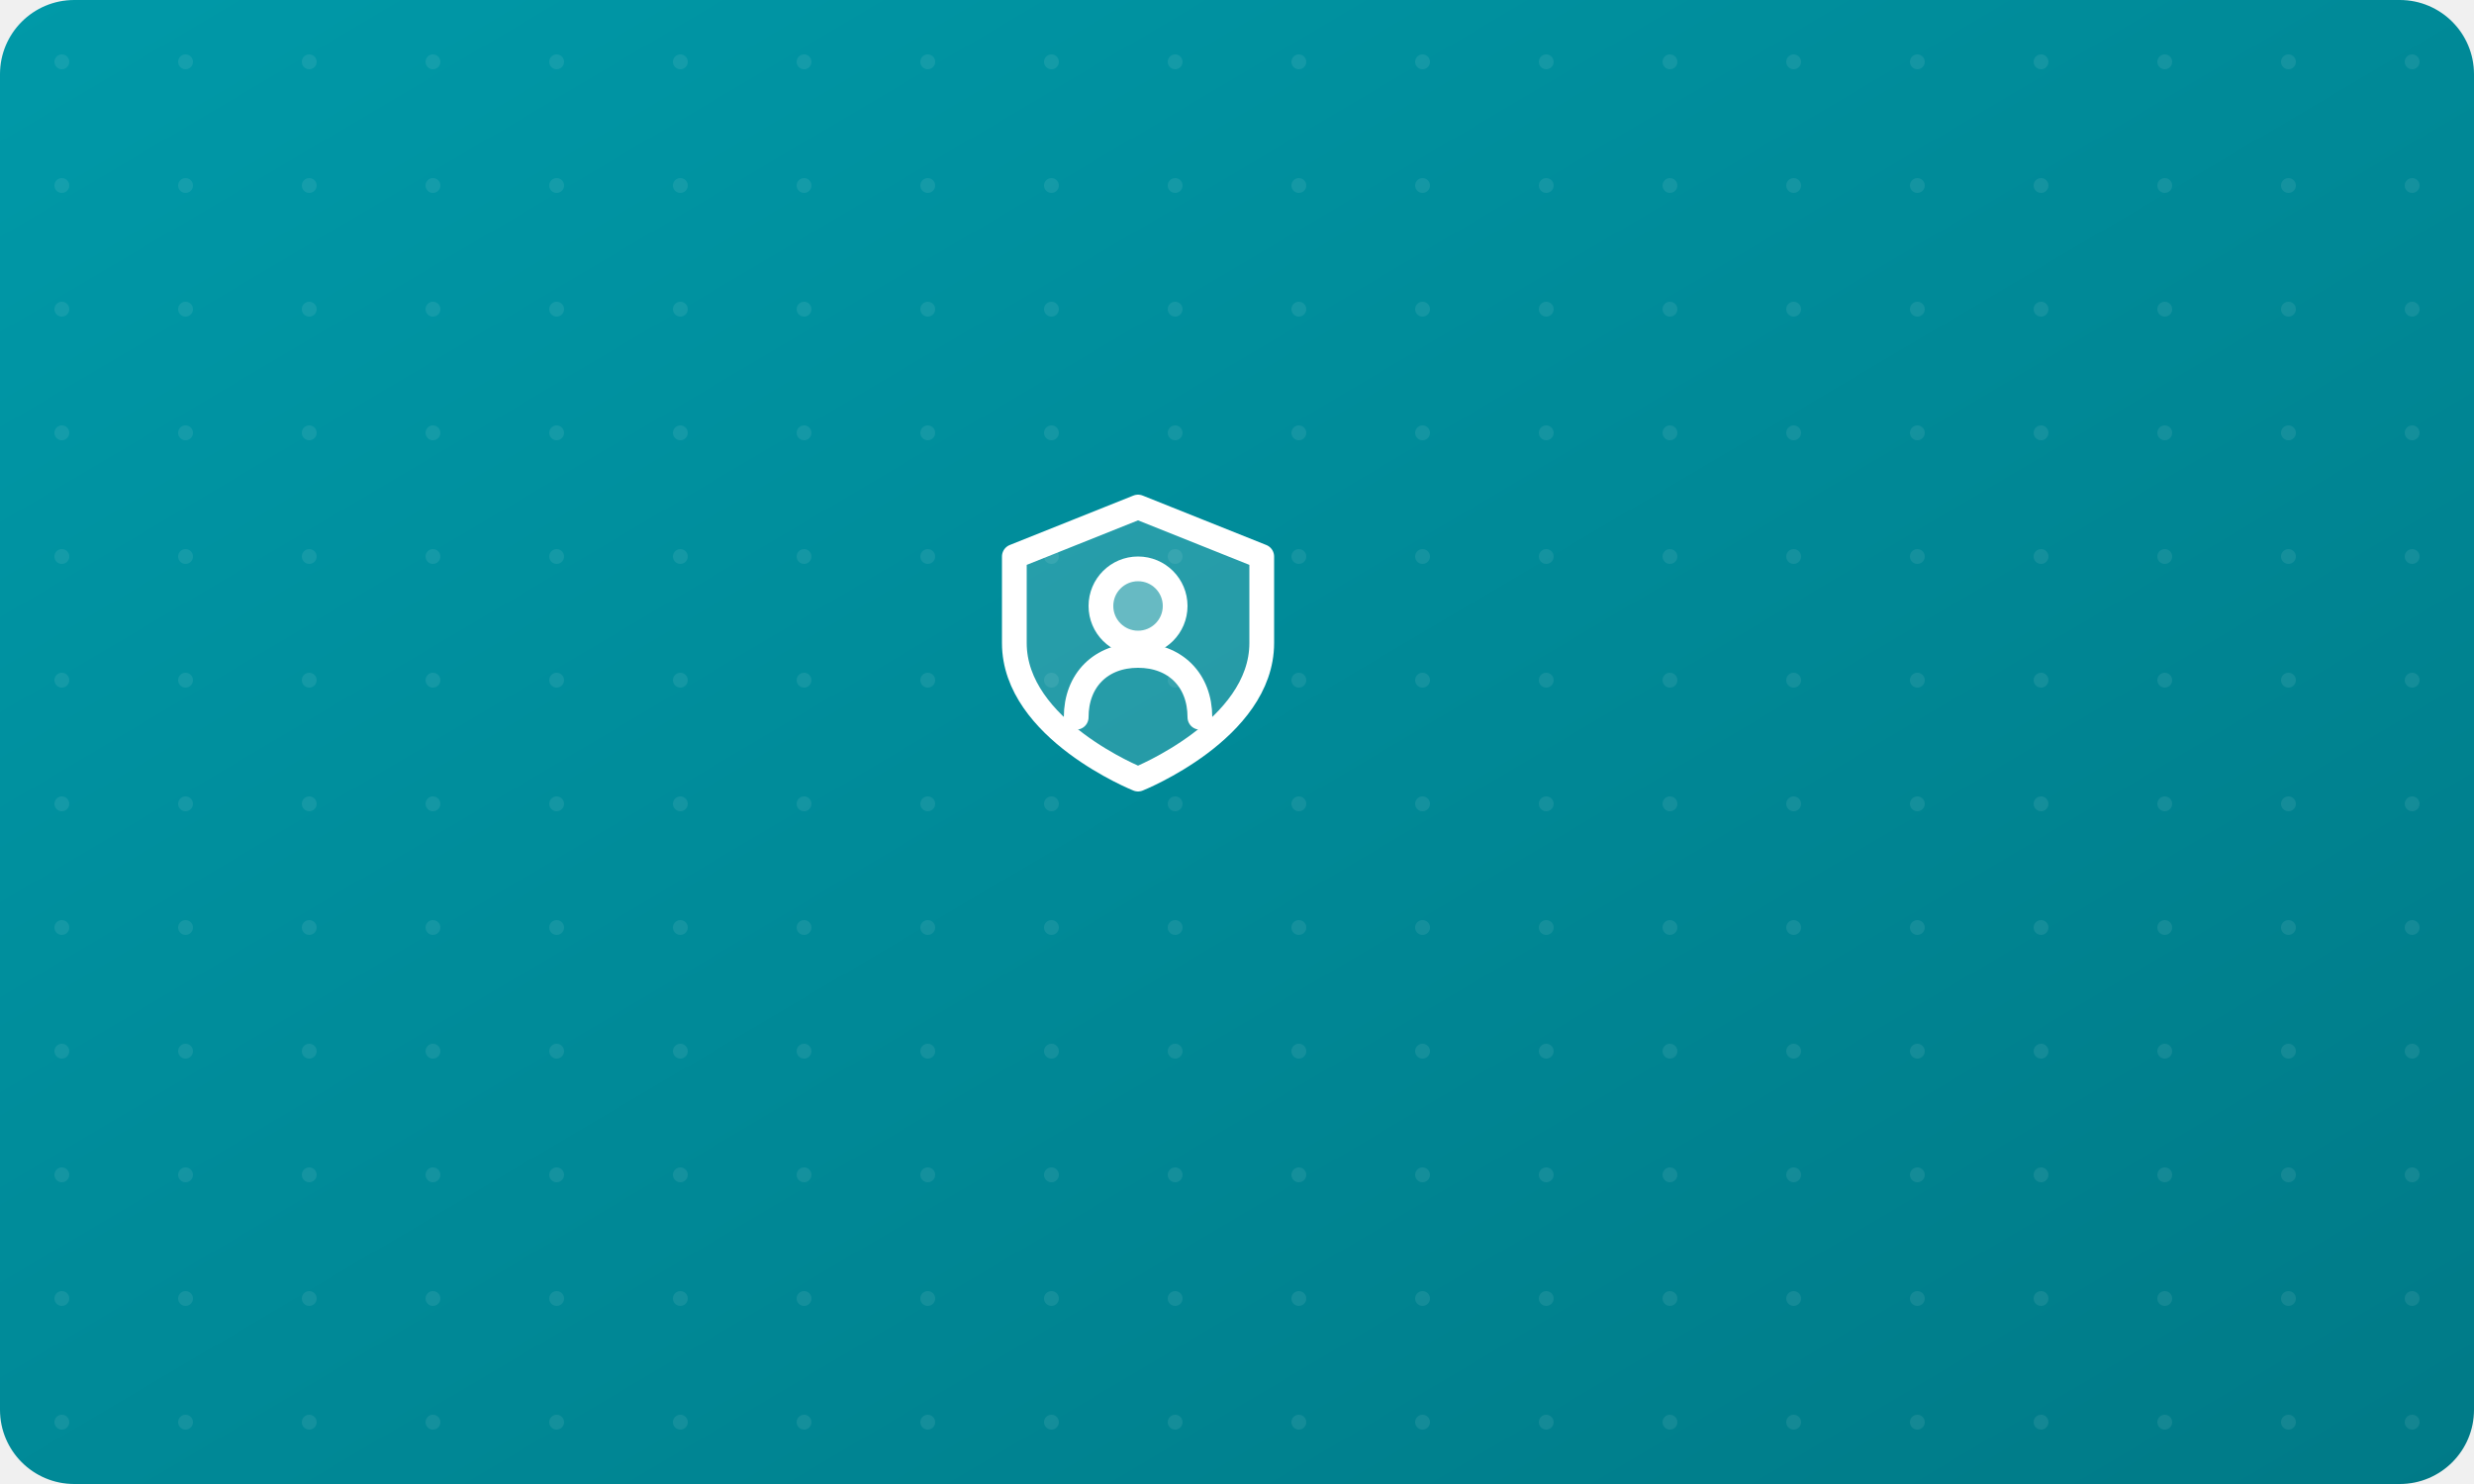
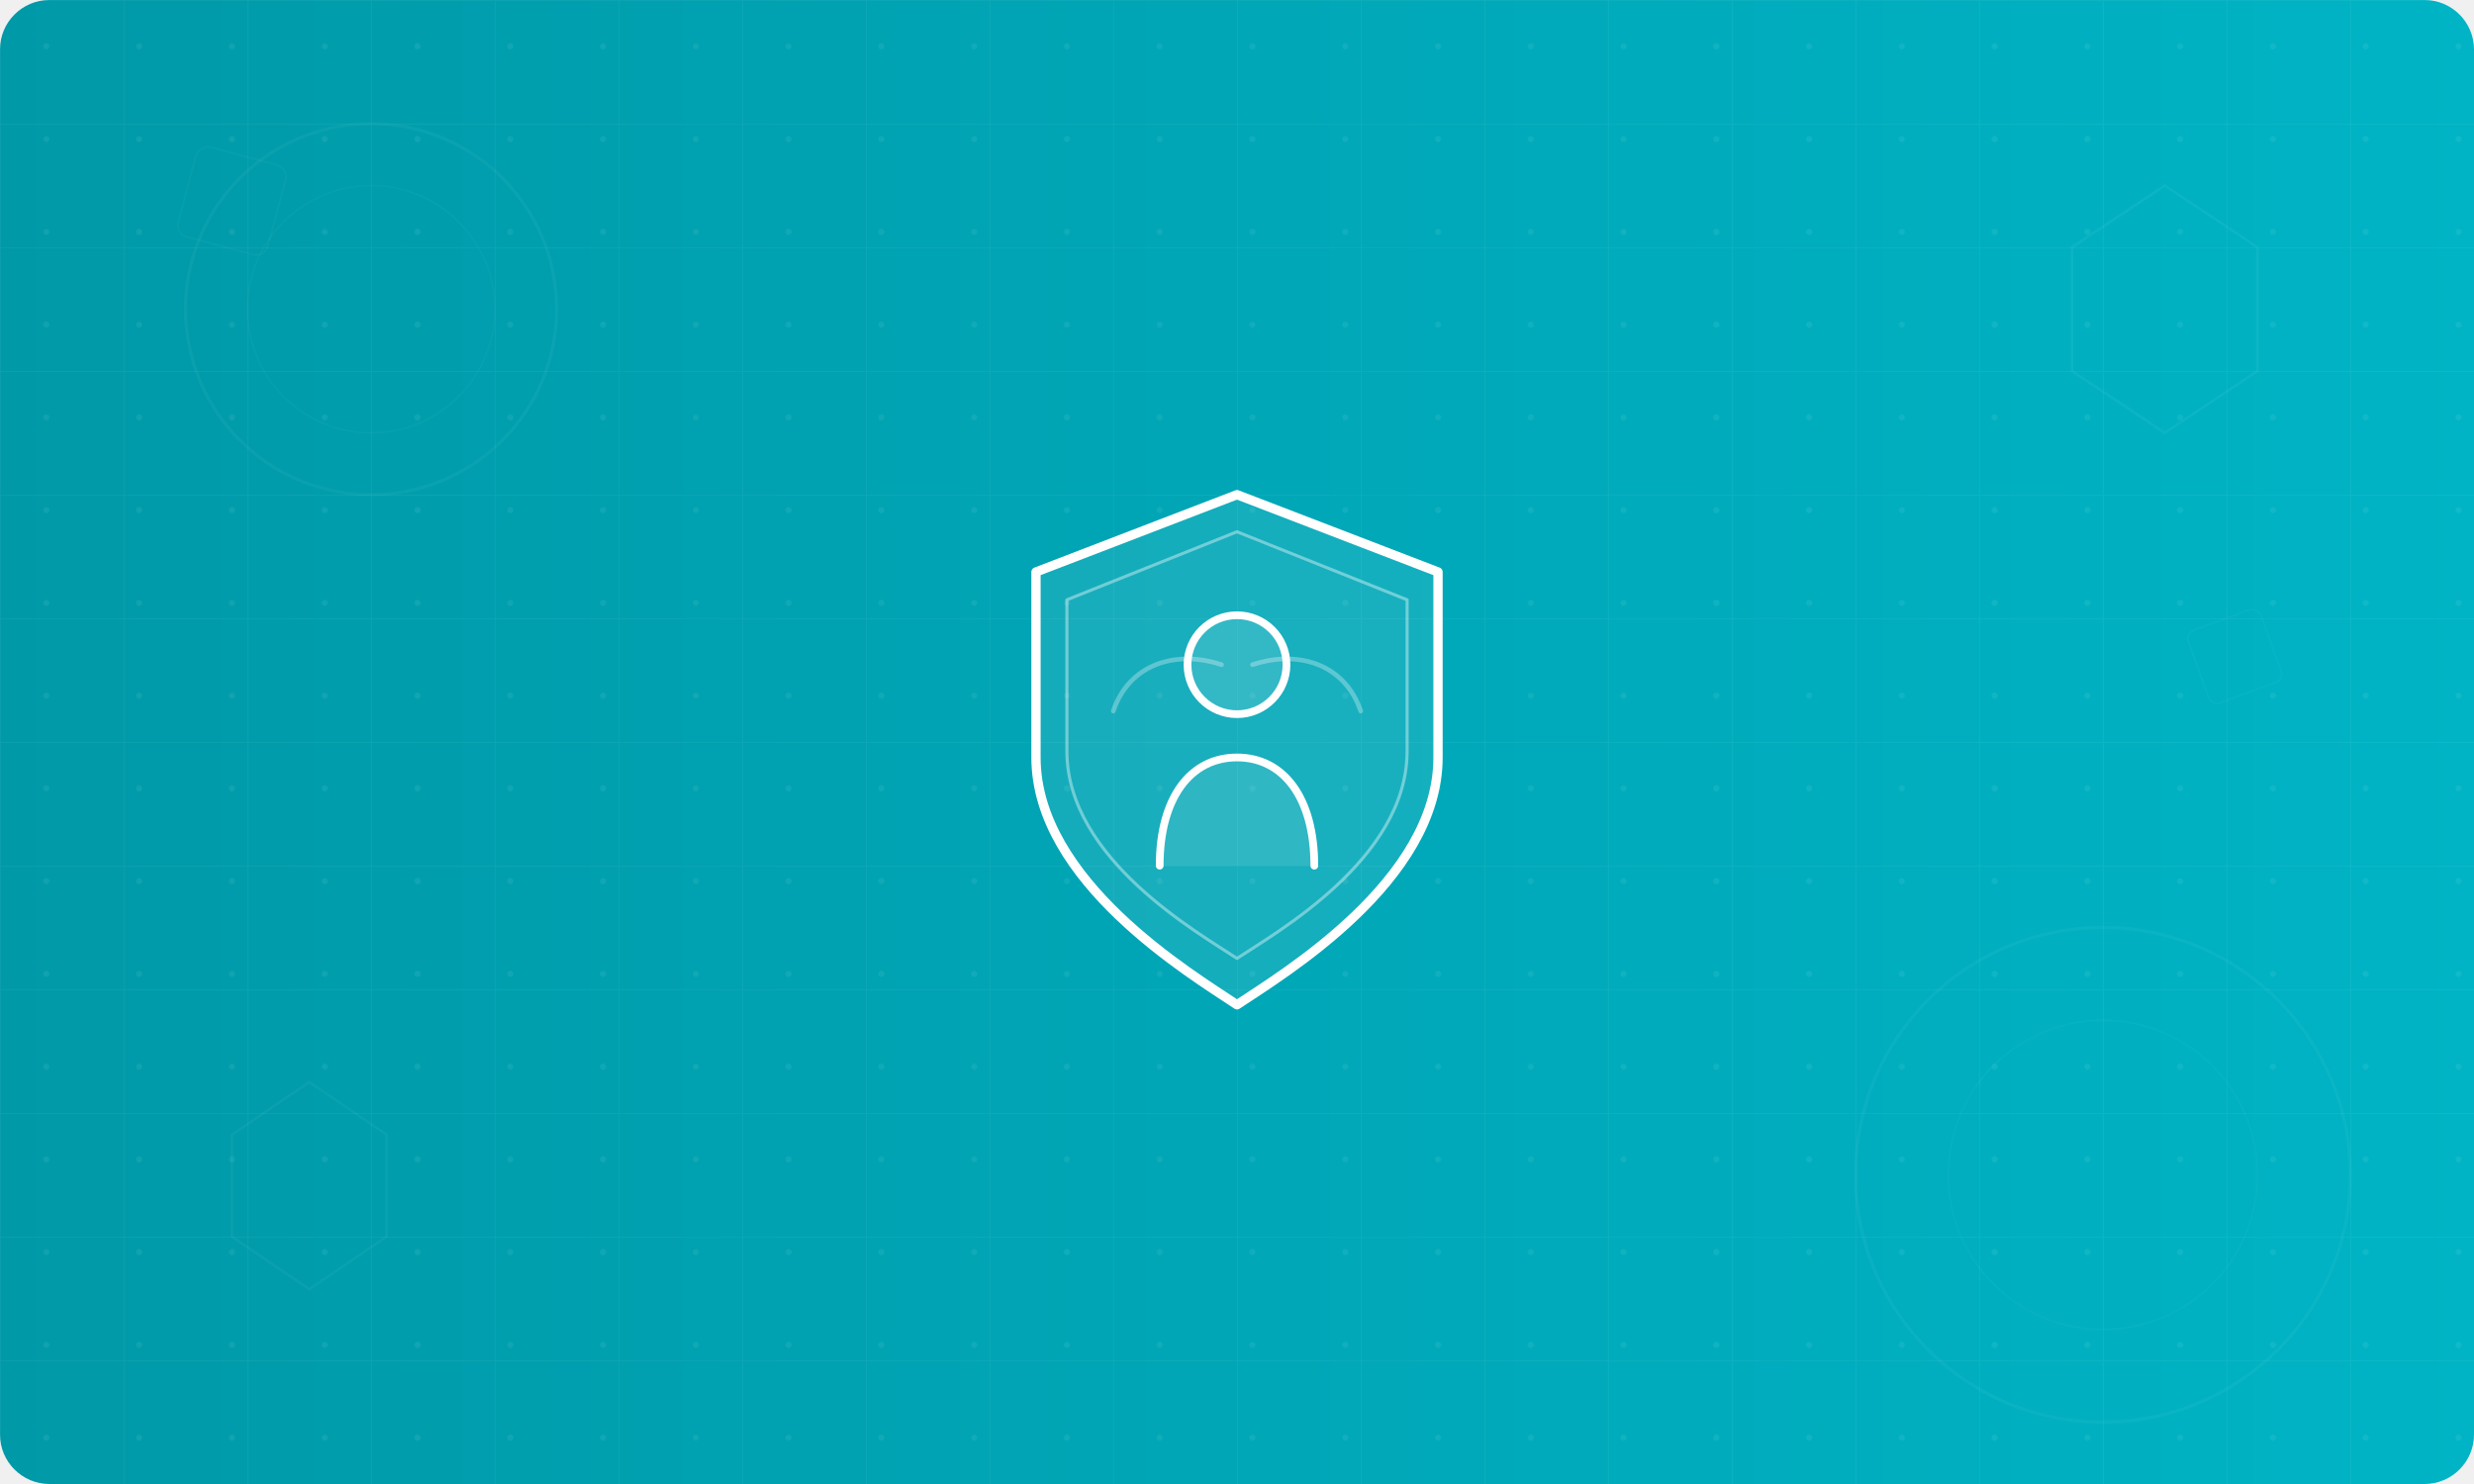
- <svg xmlns="http://www.w3.org/2000/svg" width="400" height="240" viewBox="0 0 400 240">
+ <svg xmlns="http://www.w3.org/2000/svg" width="800" height="480" viewBox="0 0 800 480">
  <defs>
-     <pattern id="dots" width="20" height="20" patternUnits="userSpaceOnUse">
-       <circle cx="10" cy="10" r="1.2" fill="white" opacity="0.08" />
+     <linearGradient id="bg" x1="0" y1="0" x2="1" y2="0">
+       <stop offset="0%" stop-color="#0099A8" />
+       <stop offset="100%" stop-color="#00B4C5" />
+     </linearGradient>
+     <pattern id="grid" width="40" height="40" patternUnits="userSpaceOnUse">
+       <path d="M 40 0 L 0 0 0 40" fill="none" stroke="white" stroke-width="0.5" opacity="0.06" />
    </pattern>
-     <linearGradient id="bg" x1="0" y1="0" x2="1" y2="1">
-       <stop offset="0%" stop-color="#0099A8" />
-       <stop offset="100%" stop-color="#007A87" />
-     </linearGradient>
+     <pattern id="dots" width="30" height="30" patternUnits="userSpaceOnUse">
+       <circle cx="15" cy="15" r="1" fill="white" opacity="0.07" />
+     </pattern>
  </defs>
-   <rect width="400" height="240" rx="12" fill="url(#bg)" />
-   <rect width="400" height="240" rx="12" fill="url(#dots)" />
-   <g transform="translate(160,80)" fill="none" stroke="white" stroke-width="4" stroke-linecap="round" stroke-linejoin="round">
-     <path d="M24 2L4 10v14c0 14 20 22 20 22s20-8 20-22V10z" fill="white" fill-opacity="0.15" />
-     <circle cx="24" cy="18" r="6" fill="white" fill-opacity="0.3" />
-     <path d="M14 36c0-6 4-10 10-10s10 4 10 10" />
+   <rect width="800" height="480" rx="16" fill="url(#bg)" />
+   <rect width="800" height="480" rx="16" fill="url(#grid)" />
+   <rect width="800" height="480" rx="16" fill="url(#dots)" />
+   <circle cx="120" cy="100" r="60" fill="none" stroke="white" stroke-width="1" opacity="0.04" />
+   <circle cx="120" cy="100" r="40" fill="none" stroke="white" stroke-width="0.5" opacity="0.03" />
+   <circle cx="680" cy="380" r="80" fill="none" stroke="white" stroke-width="1" opacity="0.04" />
+   <circle cx="680" cy="380" r="50" fill="none" stroke="white" stroke-width="0.5" opacity="0.03" />
+   <polygon points="700,60 730,80 730,120 700,140 670,120 670,80" fill="none" stroke="white" stroke-width="0.8" opacity="0.05" />
+   <polygon points="100,350 125,367 125,400 100,417 75,400 75,367" fill="none" stroke="white" stroke-width="0.8" opacity="0.04" />
+   <rect x="60" y="50" width="30" height="30" rx="4" fill="none" stroke="white" stroke-width="0.6" opacity="0.03" transform="rotate(15 75 65)" />
+   <rect x="710" y="200" width="25" height="25" rx="3" fill="none" stroke="white" stroke-width="0.6" opacity="0.03" transform="rotate(-20 722 212)" />
+   <g transform="translate(400,240)" fill="none" stroke="white" stroke-width="3" stroke-linecap="round" stroke-linejoin="round">
+     <path d="M0,-80 L-65,-55 L-65,5 C-65,45 -15,75 0,85 C15,75 65,45 65,5 L65,-55 Z" fill="white" fill-opacity="0.08" stroke-width="3" />
+     <path d="M0,-68 L-55,-46 L-55,3 C-55,38 -12,62 0,70 C12,62 55,38 55,3 L55,-46 Z" fill="white" fill-opacity="0.04" stroke-width="1" opacity="0.4" />
+     <circle cx="0" cy="-25" r="16" fill="white" fill-opacity="0.12" stroke-width="2.5" />
+     <path d="M-25,40 C-25,18 -15,5 0,5 C15,5 25,18 25,40" fill="white" fill-opacity="0.1" stroke-width="2.5" />
+     <path d="M-40,-10 C-35,-25 -20,-30 -5,-25" stroke-width="1.5" opacity="0.3" />
+     <path d="M40,-10 C35,-25 20,-30 5,-25" stroke-width="1.5" opacity="0.3" />
  </g>
</svg>
